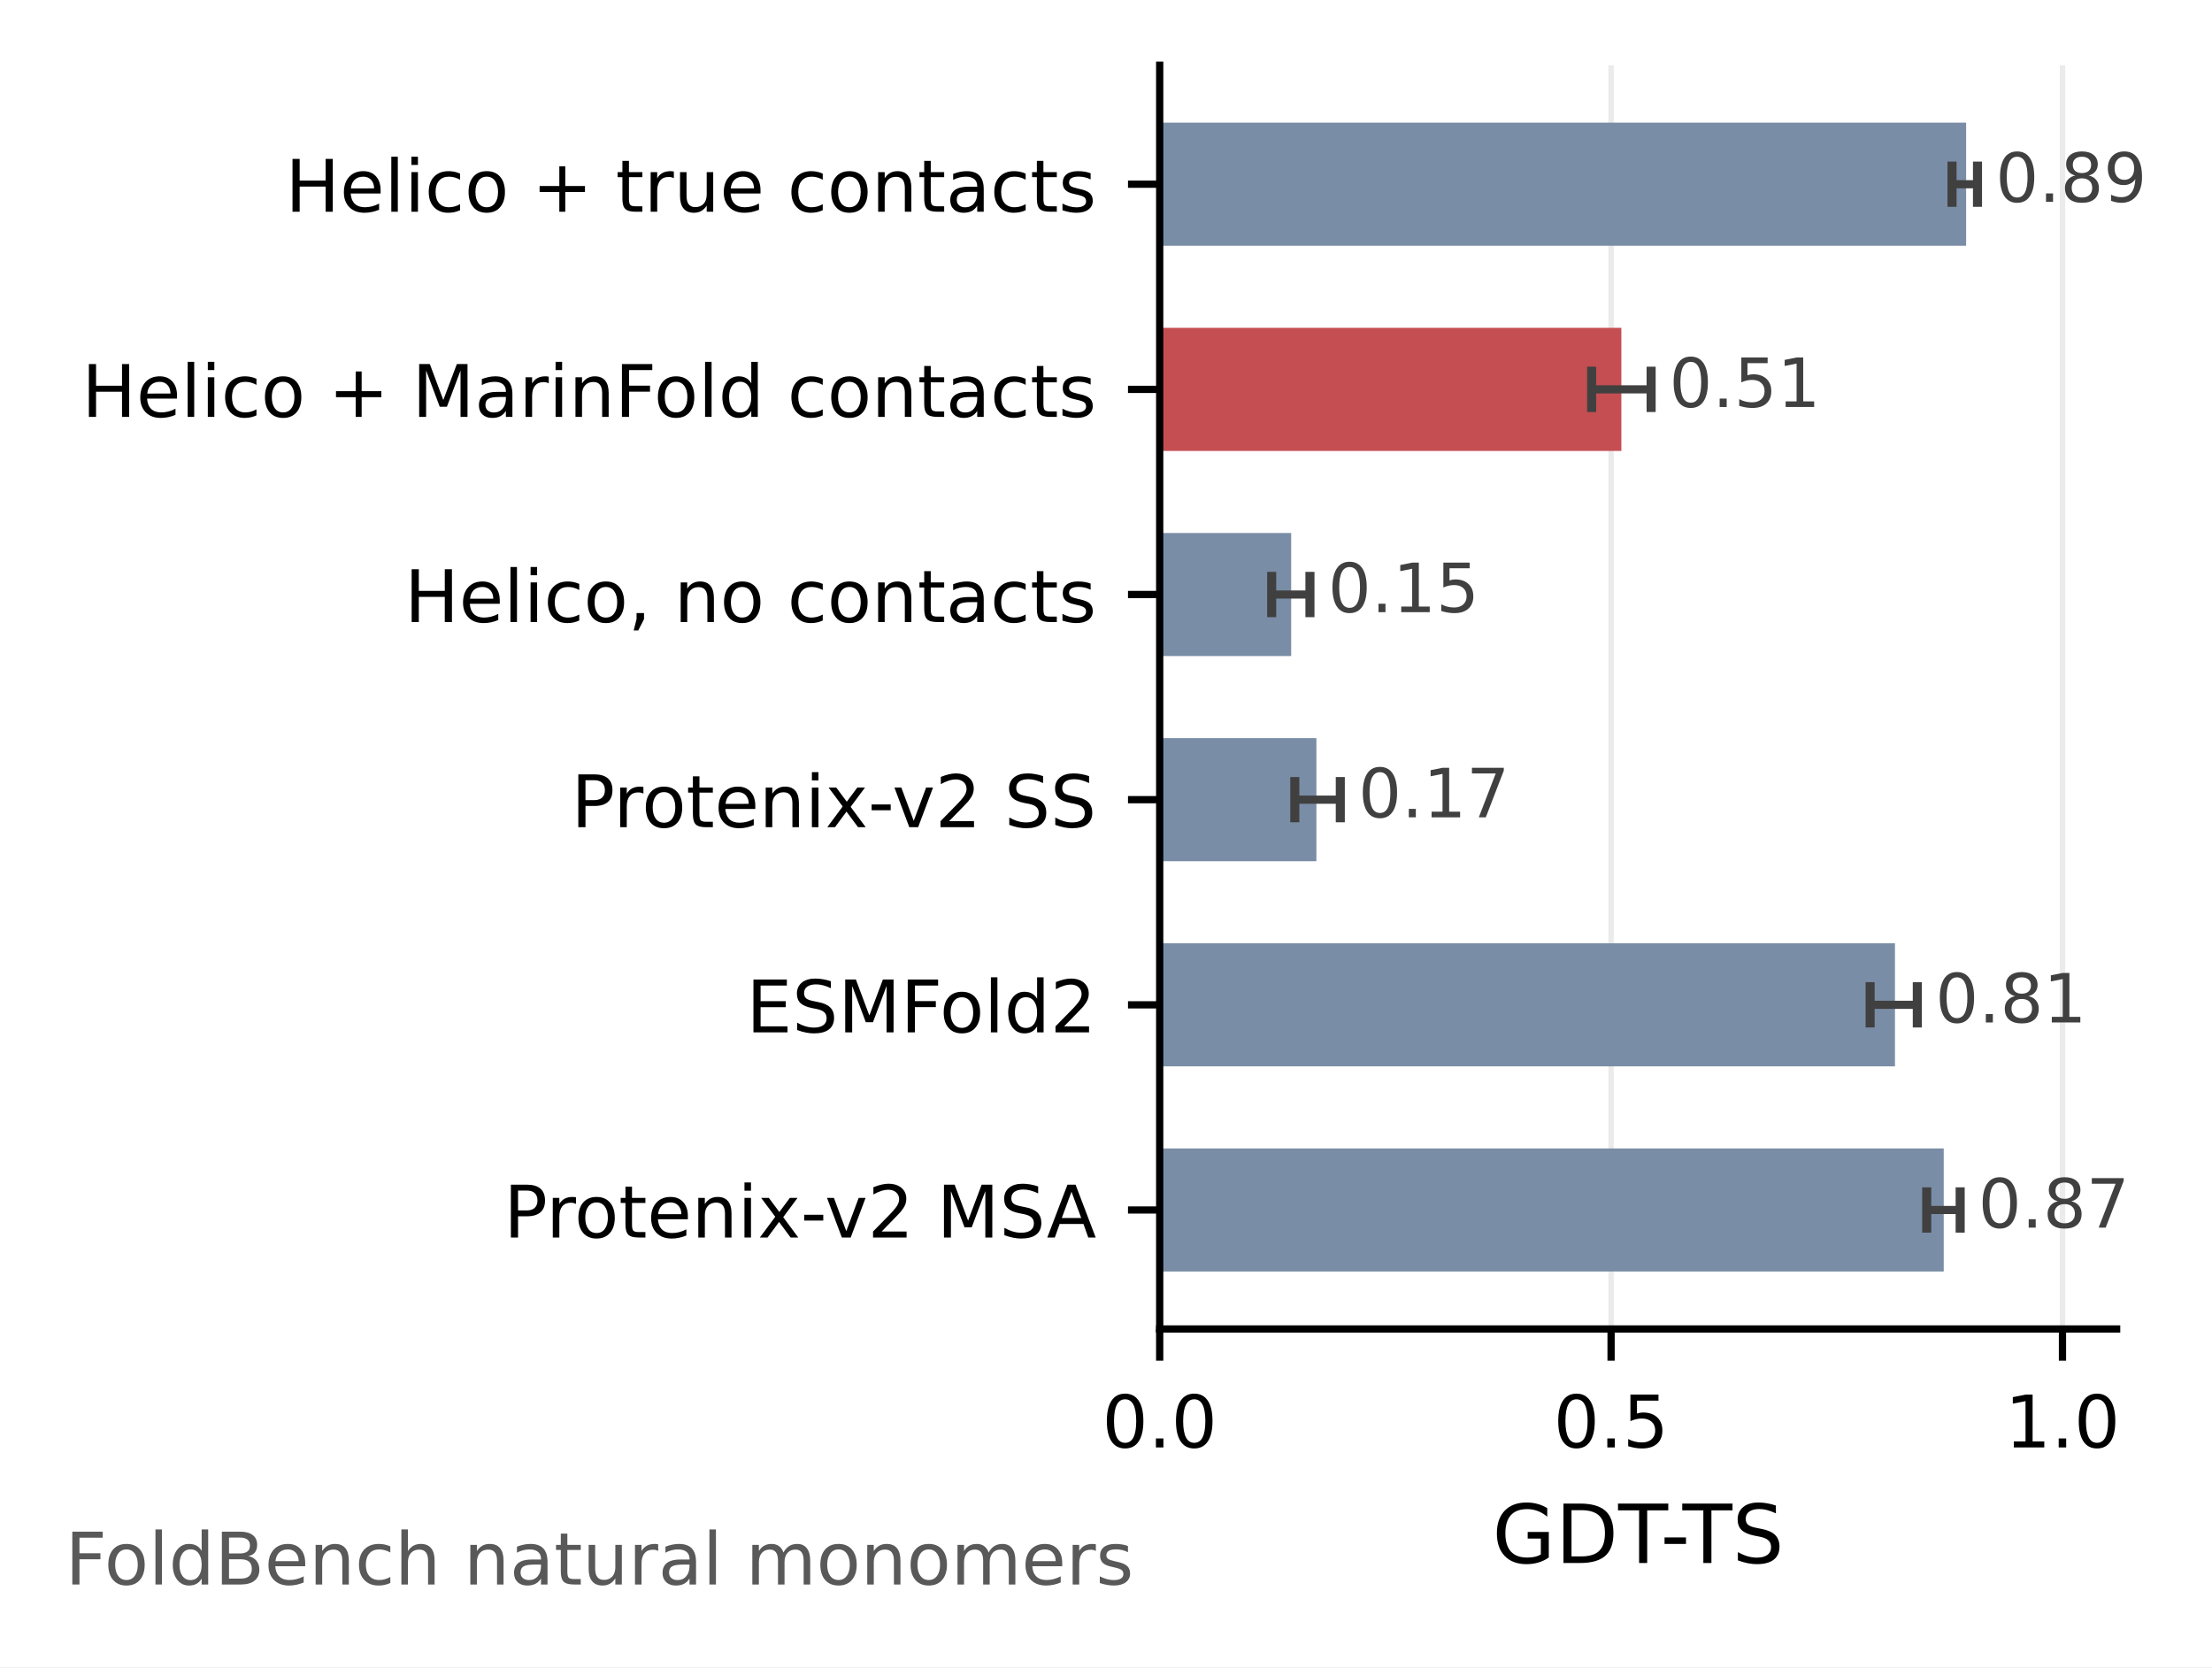
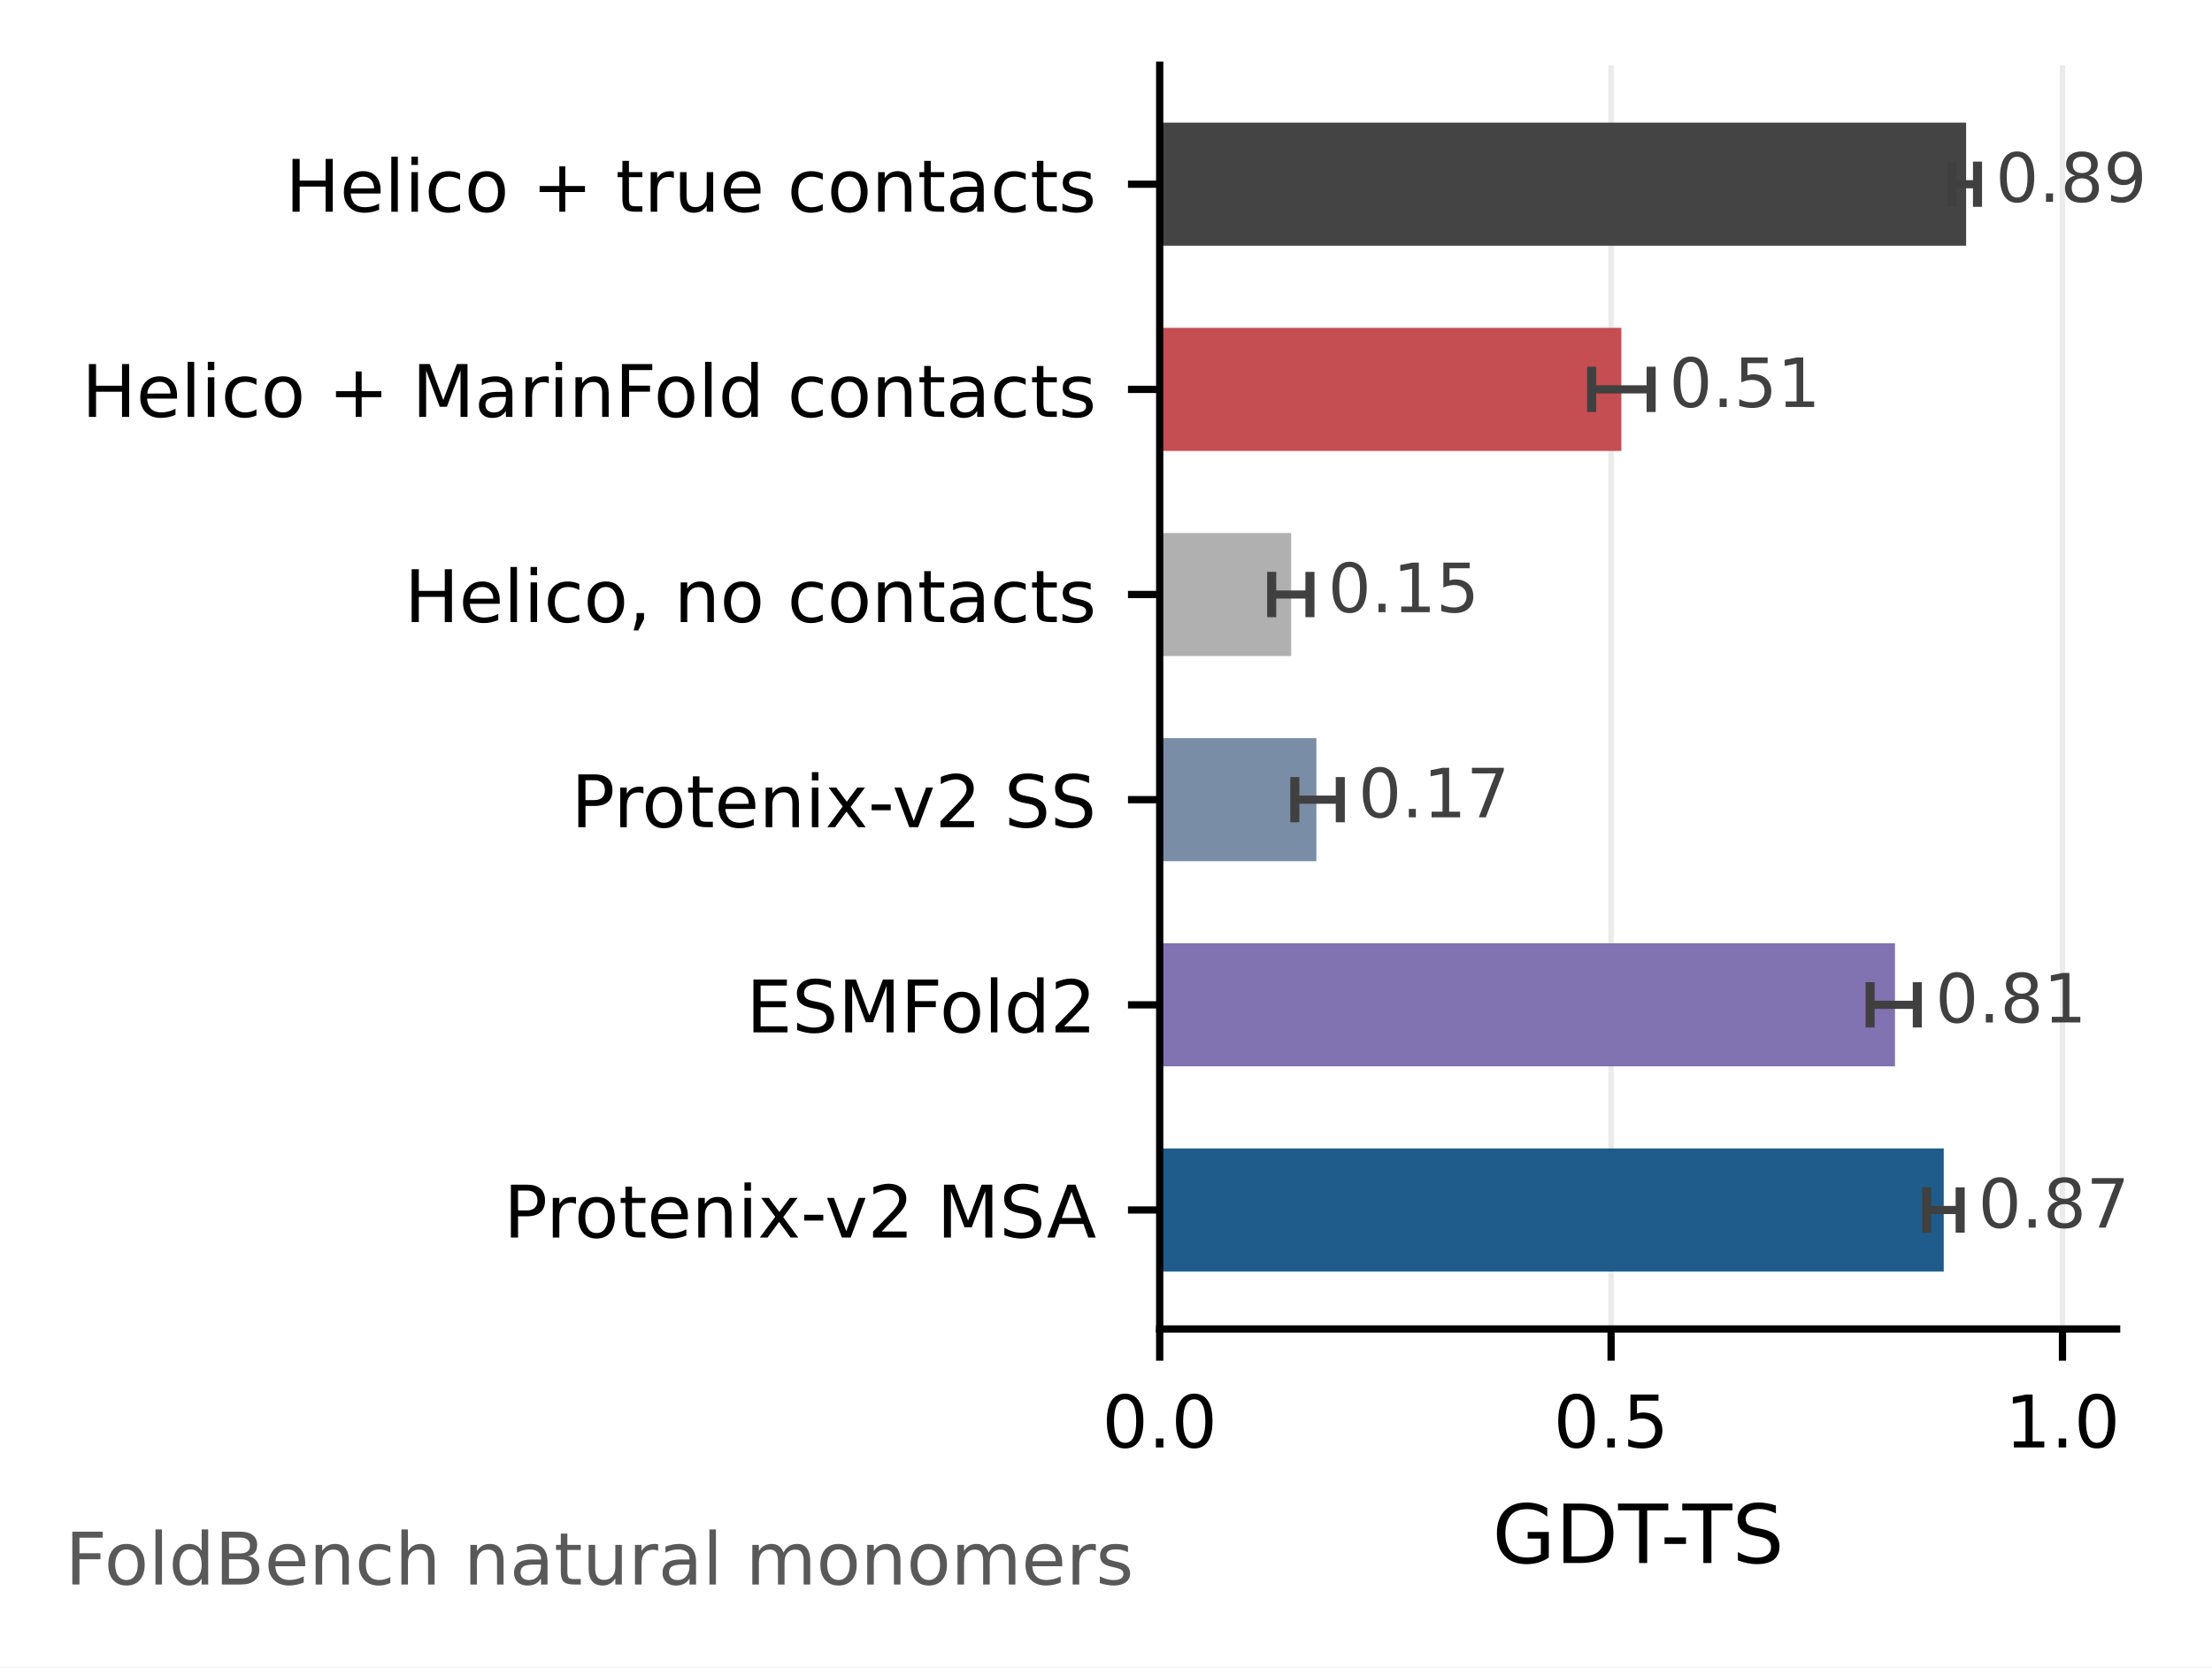
<svg xmlns="http://www.w3.org/2000/svg" xmlns:xlink="http://www.w3.org/1999/xlink" width="244.229pt" height="184.052pt" viewBox="0 0 244.229 184.052" version="1.1">
  <defs>
    <style type="text/css">*{stroke-linejoin: round; stroke-linecap: butt}</style>
  </defs>
  <g id="figure_1">
    <g id="patch_1">
      <path d="M 0 184.052  L 244.229 184.052  L 244.229 0  L 0 0  z " style="fill: #ffffff" />
    </g>
    <g id="axes_1">
      <g id="patch_2">
        <path d="M 128.043 146.72  L 233.701 146.72  L 233.701 7.2  L 128.043 7.2  z " style="fill: #ffffff" />
      </g>
      <g id="matplotlib.axis_1">
        <g id="xtick_1">
          <g id="line2d_1">
-             <path d="M 128.043 146.72  L 128.043 7.2  " clip-path="url(#p481cad42c9)" style="fill: none; stroke: #b0b0b0; stroke-opacity: 0.25; stroke-width: 0.6; stroke-linecap: square" />
+             <path d="M 128.043 146.72  L 128.043 7.2  " clip-path="url(#pa857b3c34d)" style="fill: none; stroke: #b0b0b0; stroke-opacity: 0.25; stroke-width: 0.6; stroke-linecap: square" />
          </g>
          <g id="line2d_2">
            <defs>
-               <path id="m1bb33dab0c" d="M 0 0  L 0 3.5  " style="stroke: #000000; stroke-width: 0.8" />
+               <path id="m67042e431c" d="M 0 0  L 0 3.5  " style="stroke: #000000; stroke-width: 0.8" />
            </defs>
            <g>
-               <use xlink:href="#m1bb33dab0c" x="128.043" y="146.72" style="stroke: #000000; stroke-width: 0.8" />
+               <use xlink:href="#m67042e431c" x="128.043" y="146.72" style="stroke: #000000; stroke-width: 0.8" />
            </g>
          </g>
          <g id="text_1">
            <g transform="translate(121.6815 159.7976) scale(0.08 -0.08)">
              <defs>
                <path id="DejaVuSans-13" d="M 2034 4250  Q 1547 4250 1301 3770  Q 1056 3291 1056 2328  Q 1056 1369 1301 889  Q 1547 409 2034 409  Q 2525 409 2770 889  Q 3016 1369 3016 2328  Q 3016 3291 2770 3770  Q 2525 4250 2034 4250  z M 2034 4750  Q 2819 4750 3233 4129  Q 3647 3509 3647 2328  Q 3647 1150 3233 529  Q 2819 -91 2034 -91  Q 1250 -91 836 529  Q 422 1150 422 2328  Q 422 3509 836 4129  Q 1250 4750 2034 4750  z " transform="scale(0.015625)" />
                <path id="DejaVuSans-11" d="M 684 794  L 1344 794  L 1344 0  L 684 0  L 684 794  z " transform="scale(0.015625)" />
              </defs>
              <use xlink:href="#DejaVuSans-13" />
              <use xlink:href="#DejaVuSans-11" transform="translate(63.625 0)" />
              <use xlink:href="#DejaVuSans-13" transform="translate(95.40625 0)" />
            </g>
          </g>
        </g>
        <g id="xtick_2">
          <g id="line2d_3">
-             <path d="M 177.881 146.72  L 177.881 7.2  " clip-path="url(#p481cad42c9)" style="fill: none; stroke: #b0b0b0; stroke-opacity: 0.25; stroke-width: 0.6; stroke-linecap: square" />
+             <path d="M 177.881 146.72  L 177.881 7.2  " clip-path="url(#pa857b3c34d)" style="fill: none; stroke: #b0b0b0; stroke-opacity: 0.25; stroke-width: 0.6; stroke-linecap: square" />
          </g>
          <g id="line2d_4">
            <g>
-               <use xlink:href="#m1bb33dab0c" x="177.881" y="146.72" style="stroke: #000000; stroke-width: 0.8" />
+               <use xlink:href="#m67042e431c" x="177.881" y="146.72" style="stroke: #000000; stroke-width: 0.8" />
            </g>
          </g>
          <g id="text_2">
            <g transform="translate(171.5201 159.7976) scale(0.08 -0.08)">
              <defs>
                <path id="DejaVuSans-18" d="M 691 4666  L 3169 4666  L 3169 4134  L 1269 4134  L 1269 2991  Q 1406 3038 1543 3061  Q 1681 3084 1819 3084  Q 2600 3084 3056 2656  Q 3513 2228 3513 1497  Q 3513 744 3044 326  Q 2575 -91 1722 -91  Q 1428 -91 1123 -41  Q 819 9 494 109  L 494 744  Q 775 591 1075 516  Q 1375 441 1709 441  Q 2250 441 2565 725  Q 2881 1009 2881 1497  Q 2881 1984 2565 2268  Q 2250 2553 1709 2553  Q 1456 2553 1204 2497  Q 953 2441 691 2322  L 691 4666  z " transform="scale(0.015625)" />
              </defs>
              <use xlink:href="#DejaVuSans-13" />
              <use xlink:href="#DejaVuSans-11" transform="translate(63.625 0)" />
              <use xlink:href="#DejaVuSans-18" transform="translate(95.40625 0)" />
            </g>
          </g>
        </g>
        <g id="xtick_3">
          <g id="line2d_5">
-             <path d="M 227.72 146.72  L 227.72 7.2  " clip-path="url(#p481cad42c9)" style="fill: none; stroke: #b0b0b0; stroke-opacity: 0.25; stroke-width: 0.6; stroke-linecap: square" />
+             <path d="M 227.72 146.72  L 227.72 7.2  " clip-path="url(#pa857b3c34d)" style="fill: none; stroke: #b0b0b0; stroke-opacity: 0.25; stroke-width: 0.6; stroke-linecap: square" />
          </g>
          <g id="line2d_6">
            <g>
-               <use xlink:href="#m1bb33dab0c" x="227.72" y="146.72" style="stroke: #000000; stroke-width: 0.8" />
+               <use xlink:href="#m67042e431c" x="227.72" y="146.72" style="stroke: #000000; stroke-width: 0.8" />
            </g>
          </g>
          <g id="text_3">
            <g transform="translate(221.3587 159.7976) scale(0.08 -0.08)">
              <defs>
                <path id="DejaVuSans-14" d="M 794 531  L 1825 531  L 1825 4091  L 703 3866  L 703 4441  L 1819 4666  L 2450 4666  L 2450 531  L 3481 531  L 3481 0  L 794 0  L 794 531  z " transform="scale(0.015625)" />
              </defs>
              <use xlink:href="#DejaVuSans-14" />
              <use xlink:href="#DejaVuSans-11" transform="translate(63.625 0)" />
              <use xlink:href="#DejaVuSans-13" transform="translate(95.40625 0)" />
            </g>
          </g>
        </g>
        <g id="text_4">
          <g transform="translate(164.768 172.5574) scale(0.09 -0.09)">
            <defs>
              <path id="DejaVuSans-2a" d="M 3809 666  L 3809 1919  L 2778 1919  L 2778 2438  L 4434 2438  L 4434 434  Q 4069 175 3628 42  Q 3188 -91 2688 -91  Q 1594 -91 976 548  Q 359 1188 359 2328  Q 359 3472 976 4111  Q 1594 4750 2688 4750  Q 3144 4750 3555 4637  Q 3966 4525 4313 4306  L 4313 3634  Q 3963 3931 3569 4081  Q 3175 4231 2741 4231  Q 1884 4231 1454 3753  Q 1025 3275 1025 2328  Q 1025 1384 1454 906  Q 1884 428 2741 428  Q 3075 428 3337 486  Q 3600 544 3809 666  z " transform="scale(0.015625)" />
              <path id="DejaVuSans-27" d="M 1259 4147  L 1259 519  L 2022 519  Q 2988 519 3436 956  Q 3884 1394 3884 2338  Q 3884 3275 3436 3711  Q 2988 4147 2022 4147  L 1259 4147  z M 628 4666  L 1925 4666  Q 3281 4666 3915 4102  Q 4550 3538 4550 2338  Q 4550 1131 3912 565  Q 3275 0 1925 0  L 628 0  L 628 4666  z " transform="scale(0.015625)" />
              <path id="DejaVuSans-37" d="M -19 4666  L 3928 4666  L 3928 4134  L 2272 4134  L 2272 0  L 1638 0  L 1638 4134  L -19 4134  L -19 4666  z " transform="scale(0.015625)" />
              <path id="DejaVuSans-10" d="M 313 2009  L 1997 2009  L 1997 1497  L 313 1497  L 313 2009  z " transform="scale(0.015625)" />
              <path id="DejaVuSans-36" d="M 3425 4513  L 3425 3897  Q 3066 4069 2747 4153  Q 2428 4238 2131 4238  Q 1616 4238 1336 4038  Q 1056 3838 1056 3469  Q 1056 3159 1242 3001  Q 1428 2844 1947 2747  L 2328 2669  Q 3034 2534 3370 2195  Q 3706 1856 3706 1288  Q 3706 609 3251 259  Q 2797 -91 1919 -91  Q 1588 -91 1214 -16  Q 841 59 441 206  L 441 856  Q 825 641 1194 531  Q 1563 422 1919 422  Q 2459 422 2753 634  Q 3047 847 3047 1241  Q 3047 1584 2836 1778  Q 2625 1972 2144 2069  L 1759 2144  Q 1053 2284 737 2584  Q 422 2884 422 3419  Q 422 4038 858 4394  Q 1294 4750 2059 4750  Q 2388 4750 2728 4690  Q 3069 4631 3425 4513  z " transform="scale(0.015625)" />
            </defs>
            <use xlink:href="#DejaVuSans-2a" />
            <use xlink:href="#DejaVuSans-27" transform="translate(77.48438 0)" />
            <use xlink:href="#DejaVuSans-37" transform="translate(154.4844 0)" />
            <use xlink:href="#DejaVuSans-10" transform="translate(206.3906 0)" />
            <use xlink:href="#DejaVuSans-37" transform="translate(233.2969 0)" />
            <use xlink:href="#DejaVuSans-36" transform="translate(294.375 0)" />
          </g>
        </g>
      </g>
      <g id="matplotlib.axis_2">
        <g id="ytick_1">
          <g id="line2d_7">
            <defs>
-               <path id="m3b1758efb8" d="M 0 0  L -3.5 0  " style="stroke: #000000; stroke-width: 0.8" />
+               <path id="m9b96824b98" d="M 0 0  L -3.5 0  " style="stroke: #000000; stroke-width: 0.8" />
            </defs>
            <g>
-               <use xlink:href="#m3b1758efb8" x="128.043" y="133.583" style="stroke: #000000; stroke-width: 0.8" />
+               <use xlink:href="#m9b96824b98" x="128.043" y="133.583" style="stroke: #000000; stroke-width: 0.8" />
            </g>
          </g>
          <g id="text_5">
            <g transform="translate(55.62399 136.6223) scale(0.08 -0.08)">
              <defs>
                <path id="DejaVuSans-33" d="M 1259 4147  L 1259 2394  L 2053 2394  Q 2494 2394 2734 2622  Q 2975 2850 2975 3272  Q 2975 3691 2734 3919  Q 2494 4147 2053 4147  L 1259 4147  z M 628 4666  L 2053 4666  Q 2838 4666 3239 4311  Q 3641 3956 3641 3272  Q 3641 2581 3239 2228  Q 2838 1875 2053 1875  L 1259 1875  L 1259 0  L 628 0  L 628 4666  z " transform="scale(0.015625)" />
                <path id="DejaVuSans-55" d="M 2631 2963  Q 2534 3019 2420 3045  Q 2306 3072 2169 3072  Q 1681 3072 1420 2755  Q 1159 2438 1159 1844  L 1159 0  L 581 0  L 581 3500  L 1159 3500  L 1159 2956  Q 1341 3275 1631 3429  Q 1922 3584 2338 3584  Q 2397 3584 2469 3576  Q 2541 3569 2628 3553  L 2631 2963  z " transform="scale(0.015625)" />
                <path id="DejaVuSans-52" d="M 1959 3097  Q 1497 3097 1228 2736  Q 959 2375 959 1747  Q 959 1119 1226 758  Q 1494 397 1959 397  Q 2419 397 2687 759  Q 2956 1122 2956 1747  Q 2956 2369 2687 2733  Q 2419 3097 1959 3097  z M 1959 3584  Q 2709 3584 3137 3096  Q 3566 2609 3566 1747  Q 3566 888 3137 398  Q 2709 -91 1959 -91  Q 1206 -91 779 398  Q 353 888 353 1747  Q 353 2609 779 3096  Q 1206 3584 1959 3584  z " transform="scale(0.015625)" />
                <path id="DejaVuSans-57" d="M 1172 4494  L 1172 3500  L 2356 3500  L 2356 3053  L 1172 3053  L 1172 1153  Q 1172 725 1289 603  Q 1406 481 1766 481  L 2356 481  L 2356 0  L 1766 0  Q 1100 0 847 248  Q 594 497 594 1153  L 594 3053  L 172 3053  L 172 3500  L 594 3500  L 594 4494  L 1172 4494  z " transform="scale(0.015625)" />
                <path id="DejaVuSans-48" d="M 3597 1894  L 3597 1613  L 953 1613  Q 991 1019 1311 708  Q 1631 397 2203 397  Q 2534 397 2845 478  Q 3156 559 3463 722  L 3463 178  Q 3153 47 2828 -22  Q 2503 -91 2169 -91  Q 1331 -91 842 396  Q 353 884 353 1716  Q 353 2575 817 3079  Q 1281 3584 2069 3584  Q 2775 3584 3186 3129  Q 3597 2675 3597 1894  z M 3022 2063  Q 3016 2534 2758 2815  Q 2500 3097 2075 3097  Q 1594 3097 1305 2825  Q 1016 2553 972 2059  L 3022 2063  z " transform="scale(0.015625)" />
                <path id="DejaVuSans-51" d="M 3513 2113  L 3513 0  L 2938 0  L 2938 2094  Q 2938 2591 2744 2837  Q 2550 3084 2163 3084  Q 1697 3084 1428 2787  Q 1159 2491 1159 1978  L 1159 0  L 581 0  L 581 3500  L 1159 3500  L 1159 2956  Q 1366 3272 1645 3428  Q 1925 3584 2291 3584  Q 2894 3584 3203 3211  Q 3513 2838 3513 2113  z " transform="scale(0.015625)" />
                <path id="DejaVuSans-4c" d="M 603 3500  L 1178 3500  L 1178 0  L 603 0  L 603 3500  z M 603 4863  L 1178 4863  L 1178 4134  L 603 4134  L 603 4863  z " transform="scale(0.015625)" />
                <path id="DejaVuSans-5b" d="M 3513 3500  L 2247 1797  L 3578 0  L 2900 0  L 1881 1375  L 863 0  L 184 0  L 1544 1831  L 300 3500  L 978 3500  L 1906 2253  L 2834 3500  L 3513 3500  z " transform="scale(0.015625)" />
                <path id="DejaVuSans-59" d="M 191 3500  L 800 3500  L 1894 563  L 2988 3500  L 3597 3500  L 2284 0  L 1503 0  L 191 3500  z " transform="scale(0.015625)" />
                <path id="DejaVuSans-15" d="M 1228 531  L 3431 531  L 3431 0  L 469 0  L 469 531  Q 828 903 1448 1529  Q 2069 2156 2228 2338  Q 2531 2678 2651 2914  Q 2772 3150 2772 3378  Q 2772 3750 2511 3984  Q 2250 4219 1831 4219  Q 1534 4219 1204 4116  Q 875 4013 500 3803  L 500 4441  Q 881 4594 1212 4672  Q 1544 4750 1819 4750  Q 2544 4750 2975 4387  Q 3406 4025 3406 3419  Q 3406 3131 3298 2873  Q 3191 2616 2906 2266  Q 2828 2175 2409 1742  Q 1991 1309 1228 531  z " transform="scale(0.015625)" />
                <path id="DejaVuSans-3" transform="scale(0.015625)" />
                <path id="DejaVuSans-30" d="M 628 4666  L 1569 4666  L 2759 1491  L 3956 4666  L 4897 4666  L 4897 0  L 4281 0  L 4281 4097  L 3078 897  L 2444 897  L 1241 4097  L 1241 0  L 628 0  L 628 4666  z " transform="scale(0.015625)" />
                <path id="DejaVuSans-24" d="M 2188 4044  L 1331 1722  L 3047 1722  L 2188 4044  z M 1831 4666  L 2547 4666  L 4325 0  L 3669 0  L 3244 1197  L 1141 1197  L 716 0  L 50 0  L 1831 4666  z " transform="scale(0.015625)" />
              </defs>
              <use xlink:href="#DejaVuSans-33" />
              <use xlink:href="#DejaVuSans-55" transform="translate(58.54688 0)" />
              <use xlink:href="#DejaVuSans-52" transform="translate(97.45312 0)" />
              <use xlink:href="#DejaVuSans-57" transform="translate(158.6406 0)" />
              <use xlink:href="#DejaVuSans-48" transform="translate(197.8438 0)" />
              <use xlink:href="#DejaVuSans-51" transform="translate(259.375 0)" />
              <use xlink:href="#DejaVuSans-4c" transform="translate(322.75 0)" />
              <use xlink:href="#DejaVuSans-5b" transform="translate(350.5312 0)" />
              <use xlink:href="#DejaVuSans-10" transform="translate(409.7188 0)" />
              <use xlink:href="#DejaVuSans-59" transform="translate(443.1094 0)" />
              <use xlink:href="#DejaVuSans-15" transform="translate(502.2969 0)" />
              <use xlink:href="#DejaVuSans-3" transform="translate(565.9219 0)" />
              <use xlink:href="#DejaVuSans-30" transform="translate(597.7031 0)" />
              <use xlink:href="#DejaVuSans-36" transform="translate(683.9844 0)" />
              <use xlink:href="#DejaVuSans-24" transform="translate(749.3281 0)" />
            </g>
          </g>
        </g>
        <g id="ytick_2">
          <g id="line2d_8">
            <g>
-               <use xlink:href="#m3b1758efb8" x="128.043" y="110.934" style="stroke: #000000; stroke-width: 0.8" />
+               <use xlink:href="#m9b96824b98" x="128.043" y="110.934" style="stroke: #000000; stroke-width: 0.8" />
            </g>
          </g>
          <g id="text_6">
            <g transform="translate(82.40399 113.973) scale(0.08 -0.08)">
              <defs>
                <path id="DejaVuSans-28" d="M 628 4666  L 3578 4666  L 3578 4134  L 1259 4134  L 1259 2753  L 3481 2753  L 3481 2222  L 1259 2222  L 1259 531  L 3634 531  L 3634 0  L 628 0  L 628 4666  z " transform="scale(0.015625)" />
                <path id="DejaVuSans-29" d="M 628 4666  L 3309 4666  L 3309 4134  L 1259 4134  L 1259 2759  L 3109 2759  L 3109 2228  L 1259 2228  L 1259 0  L 628 0  L 628 4666  z " transform="scale(0.015625)" />
                <path id="DejaVuSans-4f" d="M 603 4863  L 1178 4863  L 1178 0  L 603 0  L 603 4863  z " transform="scale(0.015625)" />
                <path id="DejaVuSans-47" d="M 2906 2969  L 2906 4863  L 3481 4863  L 3481 0  L 2906 0  L 2906 525  Q 2725 213 2448 61  Q 2172 -91 1784 -91  Q 1150 -91 751 415  Q 353 922 353 1747  Q 353 2572 751 3078  Q 1150 3584 1784 3584  Q 2172 3584 2448 3432  Q 2725 3281 2906 2969  z M 947 1747  Q 947 1113 1208 752  Q 1469 391 1925 391  Q 2381 391 2643 752  Q 2906 1113 2906 1747  Q 2906 2381 2643 2742  Q 2381 3103 1925 3103  Q 1469 3103 1208 2742  Q 947 2381 947 1747  z " transform="scale(0.015625)" />
              </defs>
              <use xlink:href="#DejaVuSans-28" />
              <use xlink:href="#DejaVuSans-36" transform="translate(63.1875 0)" />
              <use xlink:href="#DejaVuSans-30" transform="translate(126.6719 0)" />
              <use xlink:href="#DejaVuSans-29" transform="translate(212.9531 0)" />
              <use xlink:href="#DejaVuSans-52" transform="translate(266.9062 0)" />
              <use xlink:href="#DejaVuSans-4f" transform="translate(328.0938 0)" />
              <use xlink:href="#DejaVuSans-47" transform="translate(355.875 0)" />
              <use xlink:href="#DejaVuSans-15" transform="translate(419.3594 0)" />
            </g>
          </g>
        </g>
        <g id="ytick_3">
          <g id="line2d_9">
            <g>
-               <use xlink:href="#m3b1758efb8" x="128.043" y="88.284" style="stroke: #000000; stroke-width: 0.8" />
+               <use xlink:href="#m9b96824b98" x="128.043" y="88.284" style="stroke: #000000; stroke-width: 0.8" />
            </g>
          </g>
          <g id="text_7">
            <g transform="translate(63.06899 91.32377) scale(0.08 -0.08)">
              <use xlink:href="#DejaVuSans-33" />
              <use xlink:href="#DejaVuSans-55" transform="translate(58.54688 0)" />
              <use xlink:href="#DejaVuSans-52" transform="translate(97.45312 0)" />
              <use xlink:href="#DejaVuSans-57" transform="translate(158.6406 0)" />
              <use xlink:href="#DejaVuSans-48" transform="translate(197.8438 0)" />
              <use xlink:href="#DejaVuSans-51" transform="translate(259.375 0)" />
              <use xlink:href="#DejaVuSans-4c" transform="translate(322.75 0)" />
              <use xlink:href="#DejaVuSans-5b" transform="translate(350.5312 0)" />
              <use xlink:href="#DejaVuSans-10" transform="translate(409.7188 0)" />
              <use xlink:href="#DejaVuSans-59" transform="translate(443.1094 0)" />
              <use xlink:href="#DejaVuSans-15" transform="translate(502.2969 0)" />
              <use xlink:href="#DejaVuSans-3" transform="translate(565.9219 0)" />
              <use xlink:href="#DejaVuSans-36" transform="translate(597.7031 0)" />
              <use xlink:href="#DejaVuSans-36" transform="translate(661.1875 0)" />
            </g>
          </g>
        </g>
        <g id="ytick_4">
          <g id="line2d_10">
            <g>
-               <use xlink:href="#m3b1758efb8" x="128.043" y="65.635" style="stroke: #000000; stroke-width: 0.8" />
+               <use xlink:href="#m9b96824b98" x="128.043" y="65.635" style="stroke: #000000; stroke-width: 0.8" />
            </g>
          </g>
          <g id="text_8">
            <g transform="translate(44.66774 68.6745) scale(0.08 -0.08)">
              <defs>
                <path id="DejaVuSans-2b" d="M 628 4666  L 1259 4666  L 1259 2753  L 3553 2753  L 3553 4666  L 4184 4666  L 4184 0  L 3553 0  L 3553 2222  L 1259 2222  L 1259 0  L 628 0  L 628 4666  z " transform="scale(0.015625)" />
                <path id="DejaVuSans-46" d="M 3122 3366  L 3122 2828  Q 2878 2963 2633 3030  Q 2388 3097 2138 3097  Q 1578 3097 1268 2742  Q 959 2388 959 1747  Q 959 1106 1268 751  Q 1578 397 2138 397  Q 2388 397 2633 464  Q 2878 531 3122 666  L 3122 134  Q 2881 22 2623 -34  Q 2366 -91 2075 -91  Q 1284 -91 818 406  Q 353 903 353 1747  Q 353 2603 823 3093  Q 1294 3584 2113 3584  Q 2378 3584 2631 3529  Q 2884 3475 3122 3366  z " transform="scale(0.015625)" />
                <path id="DejaVuSans-f" d="M 750 794  L 1409 794  L 1409 256  L 897 -744  L 494 -744  L 750 256  L 750 794  z " transform="scale(0.015625)" />
                <path id="DejaVuSans-44" d="M 2194 1759  Q 1497 1759 1228 1600  Q 959 1441 959 1056  Q 959 750 1161 570  Q 1363 391 1709 391  Q 2188 391 2477 730  Q 2766 1069 2766 1631  L 2766 1759  L 2194 1759  z M 3341 1997  L 3341 0  L 2766 0  L 2766 531  Q 2569 213 2275 61  Q 1981 -91 1556 -91  Q 1019 -91 701 211  Q 384 513 384 1019  Q 384 1609 779 1909  Q 1175 2209 1959 2209  L 2766 2209  L 2766 2266  Q 2766 2663 2505 2880  Q 2244 3097 1772 3097  Q 1472 3097 1187 3025  Q 903 2953 641 2809  L 641 3341  Q 956 3463 1253 3523  Q 1550 3584 1831 3584  Q 2591 3584 2966 3190  Q 3341 2797 3341 1997  z " transform="scale(0.015625)" />
                <path id="DejaVuSans-56" d="M 2834 3397  L 2834 2853  Q 2591 2978 2328 3040  Q 2066 3103 1784 3103  Q 1356 3103 1142 2972  Q 928 2841 928 2578  Q 928 2378 1081 2264  Q 1234 2150 1697 2047  L 1894 2003  Q 2506 1872 2764 1633  Q 3022 1394 3022 966  Q 3022 478 2636 193  Q 2250 -91 1575 -91  Q 1294 -91 989 -36  Q 684 19 347 128  L 347 722  Q 666 556 975 473  Q 1284 391 1588 391  Q 1994 391 2212 530  Q 2431 669 2431 922  Q 2431 1156 2273 1281  Q 2116 1406 1581 1522  L 1381 1569  Q 847 1681 609 1914  Q 372 2147 372 2553  Q 372 3047 722 3315  Q 1072 3584 1716 3584  Q 2034 3584 2315 3537  Q 2597 3491 2834 3397  z " transform="scale(0.015625)" />
              </defs>
              <use xlink:href="#DejaVuSans-2b" />
              <use xlink:href="#DejaVuSans-48" transform="translate(75.20312 0)" />
              <use xlink:href="#DejaVuSans-4f" transform="translate(136.7344 0)" />
              <use xlink:href="#DejaVuSans-4c" transform="translate(164.5156 0)" />
              <use xlink:href="#DejaVuSans-46" transform="translate(192.2969 0)" />
              <use xlink:href="#DejaVuSans-52" transform="translate(247.2812 0)" />
              <use xlink:href="#DejaVuSans-f" transform="translate(308.4688 0)" />
              <use xlink:href="#DejaVuSans-3" transform="translate(340.25 0)" />
              <use xlink:href="#DejaVuSans-51" transform="translate(372.0312 0)" />
              <use xlink:href="#DejaVuSans-52" transform="translate(435.4062 0)" />
              <use xlink:href="#DejaVuSans-3" transform="translate(496.5938 0)" />
              <use xlink:href="#DejaVuSans-46" transform="translate(528.375 0)" />
              <use xlink:href="#DejaVuSans-52" transform="translate(583.3594 0)" />
              <use xlink:href="#DejaVuSans-51" transform="translate(644.5469 0)" />
              <use xlink:href="#DejaVuSans-57" transform="translate(707.9219 0)" />
              <use xlink:href="#DejaVuSans-44" transform="translate(747.125 0)" />
              <use xlink:href="#DejaVuSans-46" transform="translate(808.4062 0)" />
              <use xlink:href="#DejaVuSans-57" transform="translate(863.3906 0)" />
              <use xlink:href="#DejaVuSans-56" transform="translate(902.5938 0)" />
            </g>
          </g>
        </g>
        <g id="ytick_5">
          <g id="line2d_11">
            <g>
-               <use xlink:href="#m3b1758efb8" x="128.043" y="42.986" style="stroke: #000000; stroke-width: 0.8" />
+               <use xlink:href="#m9b96824b98" x="128.043" y="42.986" style="stroke: #000000; stroke-width: 0.8" />
            </g>
          </g>
          <g id="text_9">
            <g transform="translate(9.03024 46.02523) scale(0.08 -0.08)">
              <defs>
                <path id="DejaVuSans-e" d="M 2944 4013  L 2944 2272  L 4684 2272  L 4684 1741  L 2944 1741  L 2944 0  L 2419 0  L 2419 1741  L 678 1741  L 678 2272  L 2419 2272  L 2419 4013  L 2944 4013  z " transform="scale(0.015625)" />
              </defs>
              <use xlink:href="#DejaVuSans-2b" />
              <use xlink:href="#DejaVuSans-48" transform="translate(75.20312 0)" />
              <use xlink:href="#DejaVuSans-4f" transform="translate(136.7344 0)" />
              <use xlink:href="#DejaVuSans-4c" transform="translate(164.5156 0)" />
              <use xlink:href="#DejaVuSans-46" transform="translate(192.2969 0)" />
              <use xlink:href="#DejaVuSans-52" transform="translate(247.2812 0)" />
              <use xlink:href="#DejaVuSans-3" transform="translate(308.4688 0)" />
              <use xlink:href="#DejaVuSans-e" transform="translate(340.25 0)" />
              <use xlink:href="#DejaVuSans-3" transform="translate(424.0469 0)" />
              <use xlink:href="#DejaVuSans-30" transform="translate(455.8281 0)" />
              <use xlink:href="#DejaVuSans-44" transform="translate(542.1094 0)" />
              <use xlink:href="#DejaVuSans-55" transform="translate(603.3906 0)" />
              <use xlink:href="#DejaVuSans-4c" transform="translate(644.5 0)" />
              <use xlink:href="#DejaVuSans-51" transform="translate(672.2812 0)" />
              <use xlink:href="#DejaVuSans-29" transform="translate(735.6562 0)" />
              <use xlink:href="#DejaVuSans-52" transform="translate(789.6094 0)" />
              <use xlink:href="#DejaVuSans-4f" transform="translate(850.7969 0)" />
              <use xlink:href="#DejaVuSans-47" transform="translate(878.5781 0)" />
              <use xlink:href="#DejaVuSans-3" transform="translate(942.0625 0)" />
              <use xlink:href="#DejaVuSans-46" transform="translate(973.8438 0)" />
              <use xlink:href="#DejaVuSans-52" transform="translate(1028.828 0)" />
              <use xlink:href="#DejaVuSans-51" transform="translate(1090.016 0)" />
              <use xlink:href="#DejaVuSans-57" transform="translate(1153.391 0)" />
              <use xlink:href="#DejaVuSans-44" transform="translate(1192.594 0)" />
              <use xlink:href="#DejaVuSans-46" transform="translate(1253.875 0)" />
              <use xlink:href="#DejaVuSans-57" transform="translate(1308.859 0)" />
              <use xlink:href="#DejaVuSans-56" transform="translate(1348.062 0)" />
            </g>
          </g>
        </g>
        <g id="ytick_6">
          <g id="line2d_12">
            <g>
-               <use xlink:href="#m3b1758efb8" x="128.043" y="20.337" style="stroke: #000000; stroke-width: 0.8" />
+               <use xlink:href="#m9b96824b98" x="128.043" y="20.337" style="stroke: #000000; stroke-width: 0.8" />
            </g>
          </g>
          <g id="text_10">
            <g transform="translate(31.51149 23.37595) scale(0.08 -0.08)">
              <defs>
                <path id="DejaVuSans-58" d="M 544 1381  L 544 3500  L 1119 3500  L 1119 1403  Q 1119 906 1312 657  Q 1506 409 1894 409  Q 2359 409 2629 706  Q 2900 1003 2900 1516  L 2900 3500  L 3475 3500  L 3475 0  L 2900 0  L 2900 538  Q 2691 219 2414 64  Q 2138 -91 1772 -91  Q 1169 -91 856 284  Q 544 659 544 1381  z M 1991 3584  L 1991 3584  z " transform="scale(0.015625)" />
              </defs>
              <use xlink:href="#DejaVuSans-2b" />
              <use xlink:href="#DejaVuSans-48" transform="translate(75.20312 0)" />
              <use xlink:href="#DejaVuSans-4f" transform="translate(136.7344 0)" />
              <use xlink:href="#DejaVuSans-4c" transform="translate(164.5156 0)" />
              <use xlink:href="#DejaVuSans-46" transform="translate(192.2969 0)" />
              <use xlink:href="#DejaVuSans-52" transform="translate(247.2812 0)" />
              <use xlink:href="#DejaVuSans-3" transform="translate(308.4688 0)" />
              <use xlink:href="#DejaVuSans-e" transform="translate(340.25 0)" />
              <use xlink:href="#DejaVuSans-3" transform="translate(424.0469 0)" />
              <use xlink:href="#DejaVuSans-57" transform="translate(455.8281 0)" />
              <use xlink:href="#DejaVuSans-55" transform="translate(495.0312 0)" />
              <use xlink:href="#DejaVuSans-58" transform="translate(536.1406 0)" />
              <use xlink:href="#DejaVuSans-48" transform="translate(599.5156 0)" />
              <use xlink:href="#DejaVuSans-3" transform="translate(661.0469 0)" />
              <use xlink:href="#DejaVuSans-46" transform="translate(692.8281 0)" />
              <use xlink:href="#DejaVuSans-52" transform="translate(747.8125 0)" />
              <use xlink:href="#DejaVuSans-51" transform="translate(809 0)" />
              <use xlink:href="#DejaVuSans-57" transform="translate(872.375 0)" />
              <use xlink:href="#DejaVuSans-44" transform="translate(911.5781 0)" />
              <use xlink:href="#DejaVuSans-46" transform="translate(972.8594 0)" />
              <use xlink:href="#DejaVuSans-57" transform="translate(1027.844 0)" />
              <use xlink:href="#DejaVuSans-56" transform="translate(1067.047 0)" />
            </g>
          </g>
        </g>
      </g>
      <g id="patch_3">
-         <path d="M 128.043 140.378  L 214.61 140.378  L 214.61 126.788  L 128.043 126.788  z " clip-path="url(#p481cad42c9)" style="fill: #7a8da6" />
+         <path d="M 128.043 140.378  L 214.61 140.378  L 214.61 126.788  L 128.043 126.788  z " clip-path="url(#pa857b3c34d)" style="fill: #1f5c8b" />
      </g>
      <g id="patch_4">
-         <path d="M 128.043 117.728  L 209.226 117.728  L 209.226 104.139  L 128.043 104.139  z " clip-path="url(#p481cad42c9)" style="fill: #7a8da6" />
+         <path d="M 128.043 117.728  L 209.226 117.728  L 209.226 104.139  L 128.043 104.139  z " clip-path="url(#pa857b3c34d)" style="fill: #8172b2" />
      </g>
      <g id="patch_5">
-         <path d="M 128.043 95.079  L 145.345 95.079  L 145.345 81.49  L 128.043 81.49  z " clip-path="url(#p481cad42c9)" style="fill: #7a8da6" />
+         <path d="M 128.043 95.079  L 145.345 95.079  L 145.345 81.49  L 128.043 81.49  z " clip-path="url(#pa857b3c34d)" style="fill: #7a8da6" />
      </g>
      <g id="patch_6">
-         <path d="M 128.043 72.43  L 142.559 72.43  L 142.559 58.84  L 128.043 58.84  z " clip-path="url(#p481cad42c9)" style="fill: #7a8da6" />
+         <path d="M 128.043 72.43  L 142.559 72.43  L 142.559 58.84  L 128.043 58.84  z " clip-path="url(#pa857b3c34d)" style="fill: #b0b0b0" />
      </g>
      <g id="patch_7">
-         <path d="M 128.043 49.781  L 179.015 49.781  L 179.015 36.191  L 128.043 36.191  z " clip-path="url(#p481cad42c9)" style="fill: #c44e52" />
+         <path d="M 128.043 49.781  L 179.015 49.781  L 179.015 36.191  L 128.043 36.191  z " clip-path="url(#pa857b3c34d)" style="fill: #c44e52" />
      </g>
      <g id="patch_8">
-         <path d="M 128.043 27.131  L 217.081 27.131  L 217.081 13.542  L 128.043 13.542  z " clip-path="url(#p481cad42c9)" style="fill: #7a8da6" />
+         <path d="M 128.043 27.131  L 217.081 27.131  L 217.081 13.542  L 128.043 13.542  z " clip-path="url(#pa857b3c34d)" style="fill: #444444" />
      </g>
      <g id="LineCollection_1">
-         <path d="M 212.732 133.583  L 216.424 133.583  " clip-path="url(#p481cad42c9)" style="fill: none; stroke: #404040; stroke-width: 0.9" />
-         <path d="M 206.481 110.934  L 211.692 110.934  " clip-path="url(#p481cad42c9)" style="fill: none; stroke: #404040; stroke-width: 0.9" />
-         <path d="M 142.962 88.284  L 147.983 88.284  " clip-path="url(#p481cad42c9)" style="fill: none; stroke: #404040; stroke-width: 0.9" />
-         <path d="M 140.408 65.635  L 144.632 65.635  " clip-path="url(#p481cad42c9)" style="fill: none; stroke: #404040; stroke-width: 0.9" />
-         <path d="M 175.732 42.986  L 182.303 42.986  " clip-path="url(#p481cad42c9)" style="fill: none; stroke: #404040; stroke-width: 0.9" />
-         <path d="M 215.525 20.337  L 218.337 20.337  " clip-path="url(#p481cad42c9)" style="fill: none; stroke: #404040; stroke-width: 0.9" />
+         <path d="M 212.732 133.583  L 216.424 133.583  " clip-path="url(#pa857b3c34d)" style="fill: none; stroke: #404040; stroke-width: 0.9" />
+         <path d="M 206.481 110.934  L 211.692 110.934  " clip-path="url(#pa857b3c34d)" style="fill: none; stroke: #404040; stroke-width: 0.9" />
+         <path d="M 142.962 88.284  L 147.983 88.284  " clip-path="url(#pa857b3c34d)" style="fill: none; stroke: #404040; stroke-width: 0.9" />
+         <path d="M 140.408 65.635  L 144.632 65.635  " clip-path="url(#pa857b3c34d)" style="fill: none; stroke: #404040; stroke-width: 0.9" />
+         <path d="M 175.732 42.986  L 182.303 42.986  " clip-path="url(#pa857b3c34d)" style="fill: none; stroke: #404040; stroke-width: 0.9" />
+         <path d="M 215.525 20.337  L 218.337 20.337  " clip-path="url(#pa857b3c34d)" style="fill: none; stroke: #404040; stroke-width: 0.9" />
      </g>
      <g id="line2d_13">
        <defs>
-           <path id="m95f5d84199" d="M 0 2.5  L 0 -2.5  " style="stroke: #404040" />
+           <path id="m74c175fd88" d="M 0 2.5  L 0 -2.5  " style="stroke: #404040" />
        </defs>
-         <g clip-path="url(#p481cad42c9)">
-           <use xlink:href="#m95f5d84199" x="212.732" y="133.583" style="fill: #1f77b4; stroke: #404040" />
-           <use xlink:href="#m95f5d84199" x="206.481" y="110.934" style="fill: #1f77b4; stroke: #404040" />
-           <use xlink:href="#m95f5d84199" x="142.962" y="88.284" style="fill: #1f77b4; stroke: #404040" />
-           <use xlink:href="#m95f5d84199" x="140.408" y="65.635" style="fill: #1f77b4; stroke: #404040" />
-           <use xlink:href="#m95f5d84199" x="175.732" y="42.986" style="fill: #1f77b4; stroke: #404040" />
-           <use xlink:href="#m95f5d84199" x="215.525" y="20.337" style="fill: #1f77b4; stroke: #404040" />
+         <g clip-path="url(#pa857b3c34d)">
+           <use xlink:href="#m74c175fd88" x="212.732" y="133.583" style="fill: #1f77b4; stroke: #404040" />
+           <use xlink:href="#m74c175fd88" x="206.481" y="110.934" style="fill: #1f77b4; stroke: #404040" />
+           <use xlink:href="#m74c175fd88" x="142.962" y="88.284" style="fill: #1f77b4; stroke: #404040" />
+           <use xlink:href="#m74c175fd88" x="140.408" y="65.635" style="fill: #1f77b4; stroke: #404040" />
+           <use xlink:href="#m74c175fd88" x="175.732" y="42.986" style="fill: #1f77b4; stroke: #404040" />
+           <use xlink:href="#m74c175fd88" x="215.525" y="20.337" style="fill: #1f77b4; stroke: #404040" />
        </g>
      </g>
      <g id="line2d_14">
-         <g clip-path="url(#p481cad42c9)">
-           <use xlink:href="#m95f5d84199" x="216.424" y="133.583" style="fill: #1f77b4; stroke: #404040" />
-           <use xlink:href="#m95f5d84199" x="211.692" y="110.934" style="fill: #1f77b4; stroke: #404040" />
-           <use xlink:href="#m95f5d84199" x="147.983" y="88.284" style="fill: #1f77b4; stroke: #404040" />
-           <use xlink:href="#m95f5d84199" x="144.632" y="65.635" style="fill: #1f77b4; stroke: #404040" />
-           <use xlink:href="#m95f5d84199" x="182.303" y="42.986" style="fill: #1f77b4; stroke: #404040" />
-           <use xlink:href="#m95f5d84199" x="218.337" y="20.337" style="fill: #1f77b4; stroke: #404040" />
+         <g clip-path="url(#pa857b3c34d)">
+           <use xlink:href="#m74c175fd88" x="216.424" y="133.583" style="fill: #1f77b4; stroke: #404040" />
+           <use xlink:href="#m74c175fd88" x="211.692" y="110.934" style="fill: #1f77b4; stroke: #404040" />
+           <use xlink:href="#m74c175fd88" x="147.983" y="88.284" style="fill: #1f77b4; stroke: #404040" />
+           <use xlink:href="#m74c175fd88" x="144.632" y="65.635" style="fill: #1f77b4; stroke: #404040" />
+           <use xlink:href="#m74c175fd88" x="182.303" y="42.986" style="fill: #1f77b4; stroke: #404040" />
+           <use xlink:href="#m74c175fd88" x="218.337" y="20.337" style="fill: #1f77b4; stroke: #404040" />
        </g>
      </g>
      <g id="patch_9">
        <path d="M 128.043 146.72  L 128.043 7.2  " style="fill: none; stroke: #000000; stroke-width: 0.8; stroke-linejoin: miter; stroke-linecap: square" />
      </g>
      <g id="patch_10">
        <path d="M 128.043 146.72  L 233.701 146.72  " style="fill: none; stroke: #000000; stroke-width: 0.8; stroke-linejoin: miter; stroke-linecap: square" />
      </g>
      <g id="text_11">
        <g style="fill: #404040" transform="translate(218.4173 135.5312) scale(0.075 -0.075)">
          <defs>
            <path id="DejaVuSans-1b" d="M 2034 2216  Q 1584 2216 1326 1975  Q 1069 1734 1069 1313  Q 1069 891 1326 650  Q 1584 409 2034 409  Q 2484 409 2743 651  Q 3003 894 3003 1313  Q 3003 1734 2745 1975  Q 2488 2216 2034 2216  z M 1403 2484  Q 997 2584 770 2862  Q 544 3141 544 3541  Q 544 4100 942 4425  Q 1341 4750 2034 4750  Q 2731 4750 3128 4425  Q 3525 4100 3525 3541  Q 3525 3141 3298 2862  Q 3072 2584 2669 2484  Q 3125 2378 3379 2068  Q 3634 1759 3634 1313  Q 3634 634 3220 271  Q 2806 -91 2034 -91  Q 1263 -91 848 271  Q 434 634 434 1313  Q 434 1759 690 2068  Q 947 2378 1403 2484  z M 1172 3481  Q 1172 3119 1398 2916  Q 1625 2713 2034 2713  Q 2441 2713 2670 2916  Q 2900 3119 2900 3481  Q 2900 3844 2670 4047  Q 2441 4250 2034 4250  Q 1625 4250 1398 4047  Q 1172 3844 1172 3481  z " transform="scale(0.015625)" />
            <path id="DejaVuSans-1a" d="M 525 4666  L 3525 4666  L 3525 4397  L 1831 0  L 1172 0  L 2766 4134  L 525 4134  L 525 4666  z " transform="scale(0.015625)" />
          </defs>
          <use xlink:href="#DejaVuSans-13" />
          <use xlink:href="#DejaVuSans-11" transform="translate(63.625 0)" />
          <use xlink:href="#DejaVuSans-1b" transform="translate(95.40625 0)" />
          <use xlink:href="#DejaVuSans-1a" transform="translate(159.0312 0)" />
        </g>
      </g>
      <g id="text_12">
        <g style="fill: #404040" transform="translate(213.6852 112.8819) scale(0.075 -0.075)">
          <use xlink:href="#DejaVuSans-13" />
          <use xlink:href="#DejaVuSans-11" transform="translate(63.625 0)" />
          <use xlink:href="#DejaVuSans-1b" transform="translate(95.40625 0)" />
          <use xlink:href="#DejaVuSans-14" transform="translate(159.0312 0)" />
        </g>
      </g>
      <g id="text_13">
        <g style="fill: #404040" transform="translate(149.9768 90.23264) scale(0.075 -0.075)">
          <use xlink:href="#DejaVuSans-13" />
          <use xlink:href="#DejaVuSans-11" transform="translate(63.625 0)" />
          <use xlink:href="#DejaVuSans-14" transform="translate(95.40625 0)" />
          <use xlink:href="#DejaVuSans-1a" transform="translate(159.0312 0)" />
        </g>
      </g>
      <g id="text_14">
        <g style="fill: #404040" transform="translate(146.6257 67.58337) scale(0.075 -0.075)">
          <use xlink:href="#DejaVuSans-13" />
          <use xlink:href="#DejaVuSans-11" transform="translate(63.625 0)" />
          <use xlink:href="#DejaVuSans-14" transform="translate(95.40625 0)" />
          <use xlink:href="#DejaVuSans-18" transform="translate(159.0312 0)" />
        </g>
      </g>
      <g id="text_15">
        <g style="fill: #404040" transform="translate(184.2964 44.93409) scale(0.075 -0.075)">
          <use xlink:href="#DejaVuSans-13" />
          <use xlink:href="#DejaVuSans-11" transform="translate(63.625 0)" />
          <use xlink:href="#DejaVuSans-18" transform="translate(95.40625 0)" />
          <use xlink:href="#DejaVuSans-14" transform="translate(159.0312 0)" />
        </g>
      </g>
      <g id="text_16">
        <g style="fill: #404040" transform="translate(220.3302 22.28482) scale(0.075 -0.075)">
          <defs>
            <path id="DejaVuSans-1c" d="M 703 97  L 703 672  Q 941 559 1184 500  Q 1428 441 1663 441  Q 2288 441 2617 861  Q 2947 1281 2994 2138  Q 2813 1869 2534 1725  Q 2256 1581 1919 1581  Q 1219 1581 811 2004  Q 403 2428 403 3163  Q 403 3881 828 4315  Q 1253 4750 1959 4750  Q 2769 4750 3195 4129  Q 3622 3509 3622 2328  Q 3622 1225 3098 567  Q 2575 -91 1691 -91  Q 1453 -91 1209 -44  Q 966 3 703 97  z M 1959 2075  Q 2384 2075 2632 2365  Q 2881 2656 2881 3163  Q 2881 3666 2632 3958  Q 2384 4250 1959 4250  Q 1534 4250 1286 3958  Q 1038 3666 1038 3163  Q 1038 2656 1286 2365  Q 1534 2075 1959 2075  z " transform="scale(0.015625)" />
          </defs>
          <use xlink:href="#DejaVuSans-13" />
          <use xlink:href="#DejaVuSans-11" transform="translate(63.625 0)" />
          <use xlink:href="#DejaVuSans-1b" transform="translate(95.40625 0)" />
          <use xlink:href="#DejaVuSans-1c" transform="translate(159.0312 0)" />
        </g>
      </g>
    </g>
    <g id="text_17">
      <g style="fill: #595959" transform="translate(7.2 174.9303) scale(0.08 -0.08)">
        <defs>
          <path id="DejaVuSans-25" d="M 1259 2228  L 1259 519  L 2272 519  Q 2781 519 3026 730  Q 3272 941 3272 1375  Q 3272 1813 3026 2020  Q 2781 2228 2272 2228  L 1259 2228  z M 1259 4147  L 1259 2741  L 2194 2741  Q 2656 2741 2882 2914  Q 3109 3088 3109 3444  Q 3109 3797 2882 3972  Q 2656 4147 2194 4147  L 1259 4147  z M 628 4666  L 2241 4666  Q 2963 4666 3353 4366  Q 3744 4066 3744 3513  Q 3744 3084 3544 2831  Q 3344 2578 2956 2516  Q 3422 2416 3680 2098  Q 3938 1781 3938 1306  Q 3938 681 3513 340  Q 3088 0 2303 0  L 628 0  L 628 4666  z " transform="scale(0.015625)" />
          <path id="DejaVuSans-4b" d="M 3513 2113  L 3513 0  L 2938 0  L 2938 2094  Q 2938 2591 2744 2837  Q 2550 3084 2163 3084  Q 1697 3084 1428 2787  Q 1159 2491 1159 1978  L 1159 0  L 581 0  L 581 4863  L 1159 4863  L 1159 2956  Q 1366 3272 1645 3428  Q 1925 3584 2291 3584  Q 2894 3584 3203 3211  Q 3513 2838 3513 2113  z " transform="scale(0.015625)" />
          <path id="DejaVuSans-50" d="M 3328 2828  Q 3544 3216 3844 3400  Q 4144 3584 4550 3584  Q 5097 3584 5394 3201  Q 5691 2819 5691 2113  L 5691 0  L 5113 0  L 5113 2094  Q 5113 2597 4934 2840  Q 4756 3084 4391 3084  Q 3944 3084 3684 2787  Q 3425 2491 3425 1978  L 3425 0  L 2847 0  L 2847 2094  Q 2847 2600 2669 2842  Q 2491 3084 2119 3084  Q 1678 3084 1418 2786  Q 1159 2488 1159 1978  L 1159 0  L 581 0  L 581 3500  L 1159 3500  L 1159 2956  Q 1356 3278 1631 3431  Q 1906 3584 2284 3584  Q 2666 3584 2933 3390  Q 3200 3197 3328 2828  z " transform="scale(0.015625)" />
        </defs>
        <use xlink:href="#DejaVuSans-29" />
        <use xlink:href="#DejaVuSans-52" transform="translate(53.95312 0)" />
        <use xlink:href="#DejaVuSans-4f" transform="translate(115.1406 0)" />
        <use xlink:href="#DejaVuSans-47" transform="translate(142.9219 0)" />
        <use xlink:href="#DejaVuSans-25" transform="translate(206.4062 0)" />
        <use xlink:href="#DejaVuSans-48" transform="translate(275.0156 0)" />
        <use xlink:href="#DejaVuSans-51" transform="translate(336.5469 0)" />
        <use xlink:href="#DejaVuSans-46" transform="translate(399.9219 0)" />
        <use xlink:href="#DejaVuSans-4b" transform="translate(454.9062 0)" />
        <use xlink:href="#DejaVuSans-3" transform="translate(518.2812 0)" />
        <use xlink:href="#DejaVuSans-51" transform="translate(550.0625 0)" />
        <use xlink:href="#DejaVuSans-44" transform="translate(613.4375 0)" />
        <use xlink:href="#DejaVuSans-57" transform="translate(674.7188 0)" />
        <use xlink:href="#DejaVuSans-58" transform="translate(713.9219 0)" />
        <use xlink:href="#DejaVuSans-55" transform="translate(777.2969 0)" />
        <use xlink:href="#DejaVuSans-44" transform="translate(818.4062 0)" />
        <use xlink:href="#DejaVuSans-4f" transform="translate(879.6875 0)" />
        <use xlink:href="#DejaVuSans-3" transform="translate(907.4688 0)" />
        <use xlink:href="#DejaVuSans-50" transform="translate(939.25 0)" />
        <use xlink:href="#DejaVuSans-52" transform="translate(1036.656 0)" />
        <use xlink:href="#DejaVuSans-51" transform="translate(1097.844 0)" />
        <use xlink:href="#DejaVuSans-52" transform="translate(1161.219 0)" />
        <use xlink:href="#DejaVuSans-50" transform="translate(1222.406 0)" />
        <use xlink:href="#DejaVuSans-48" transform="translate(1319.812 0)" />
        <use xlink:href="#DejaVuSans-55" transform="translate(1381.344 0)" />
        <use xlink:href="#DejaVuSans-56" transform="translate(1422.453 0)" />
      </g>
    </g>
  </g>
  <defs>
-     <clipPath id="p481cad42c9">
+     <clipPath id="pa857b3c34d">
      <rect x="128.043" y="7.2" width="105.658" height="139.52" />
    </clipPath>
  </defs>
</svg>
